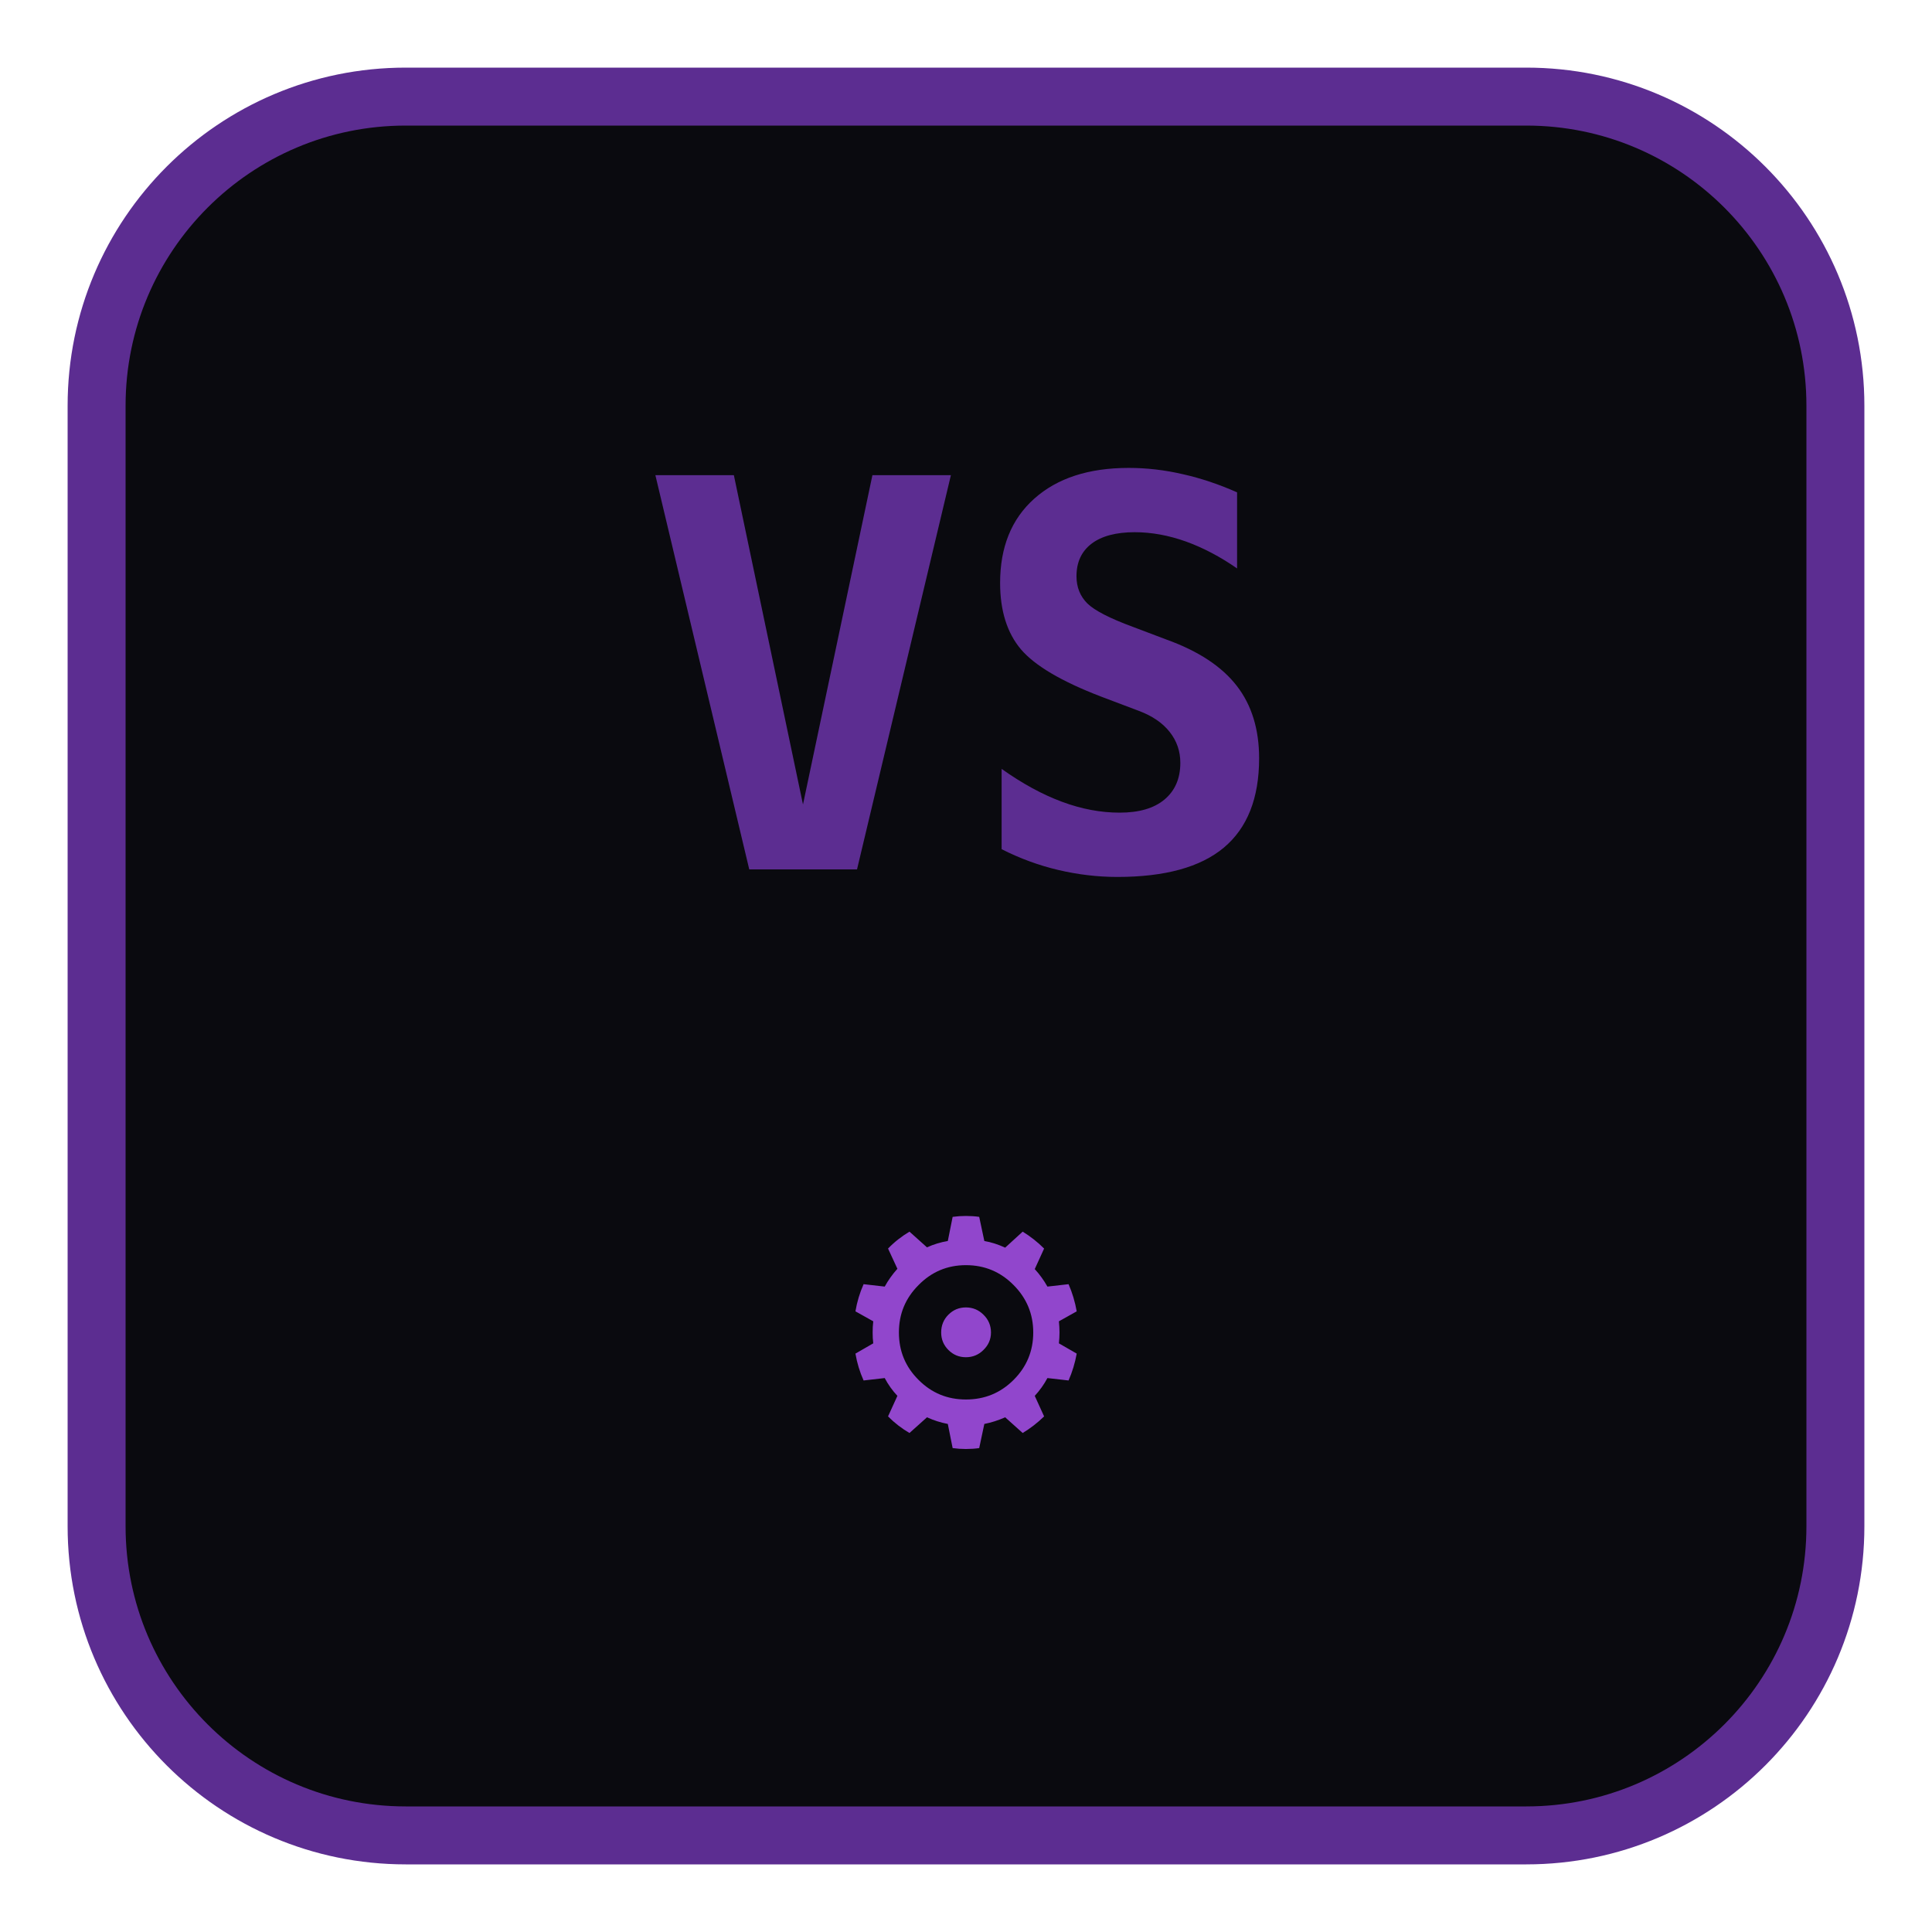
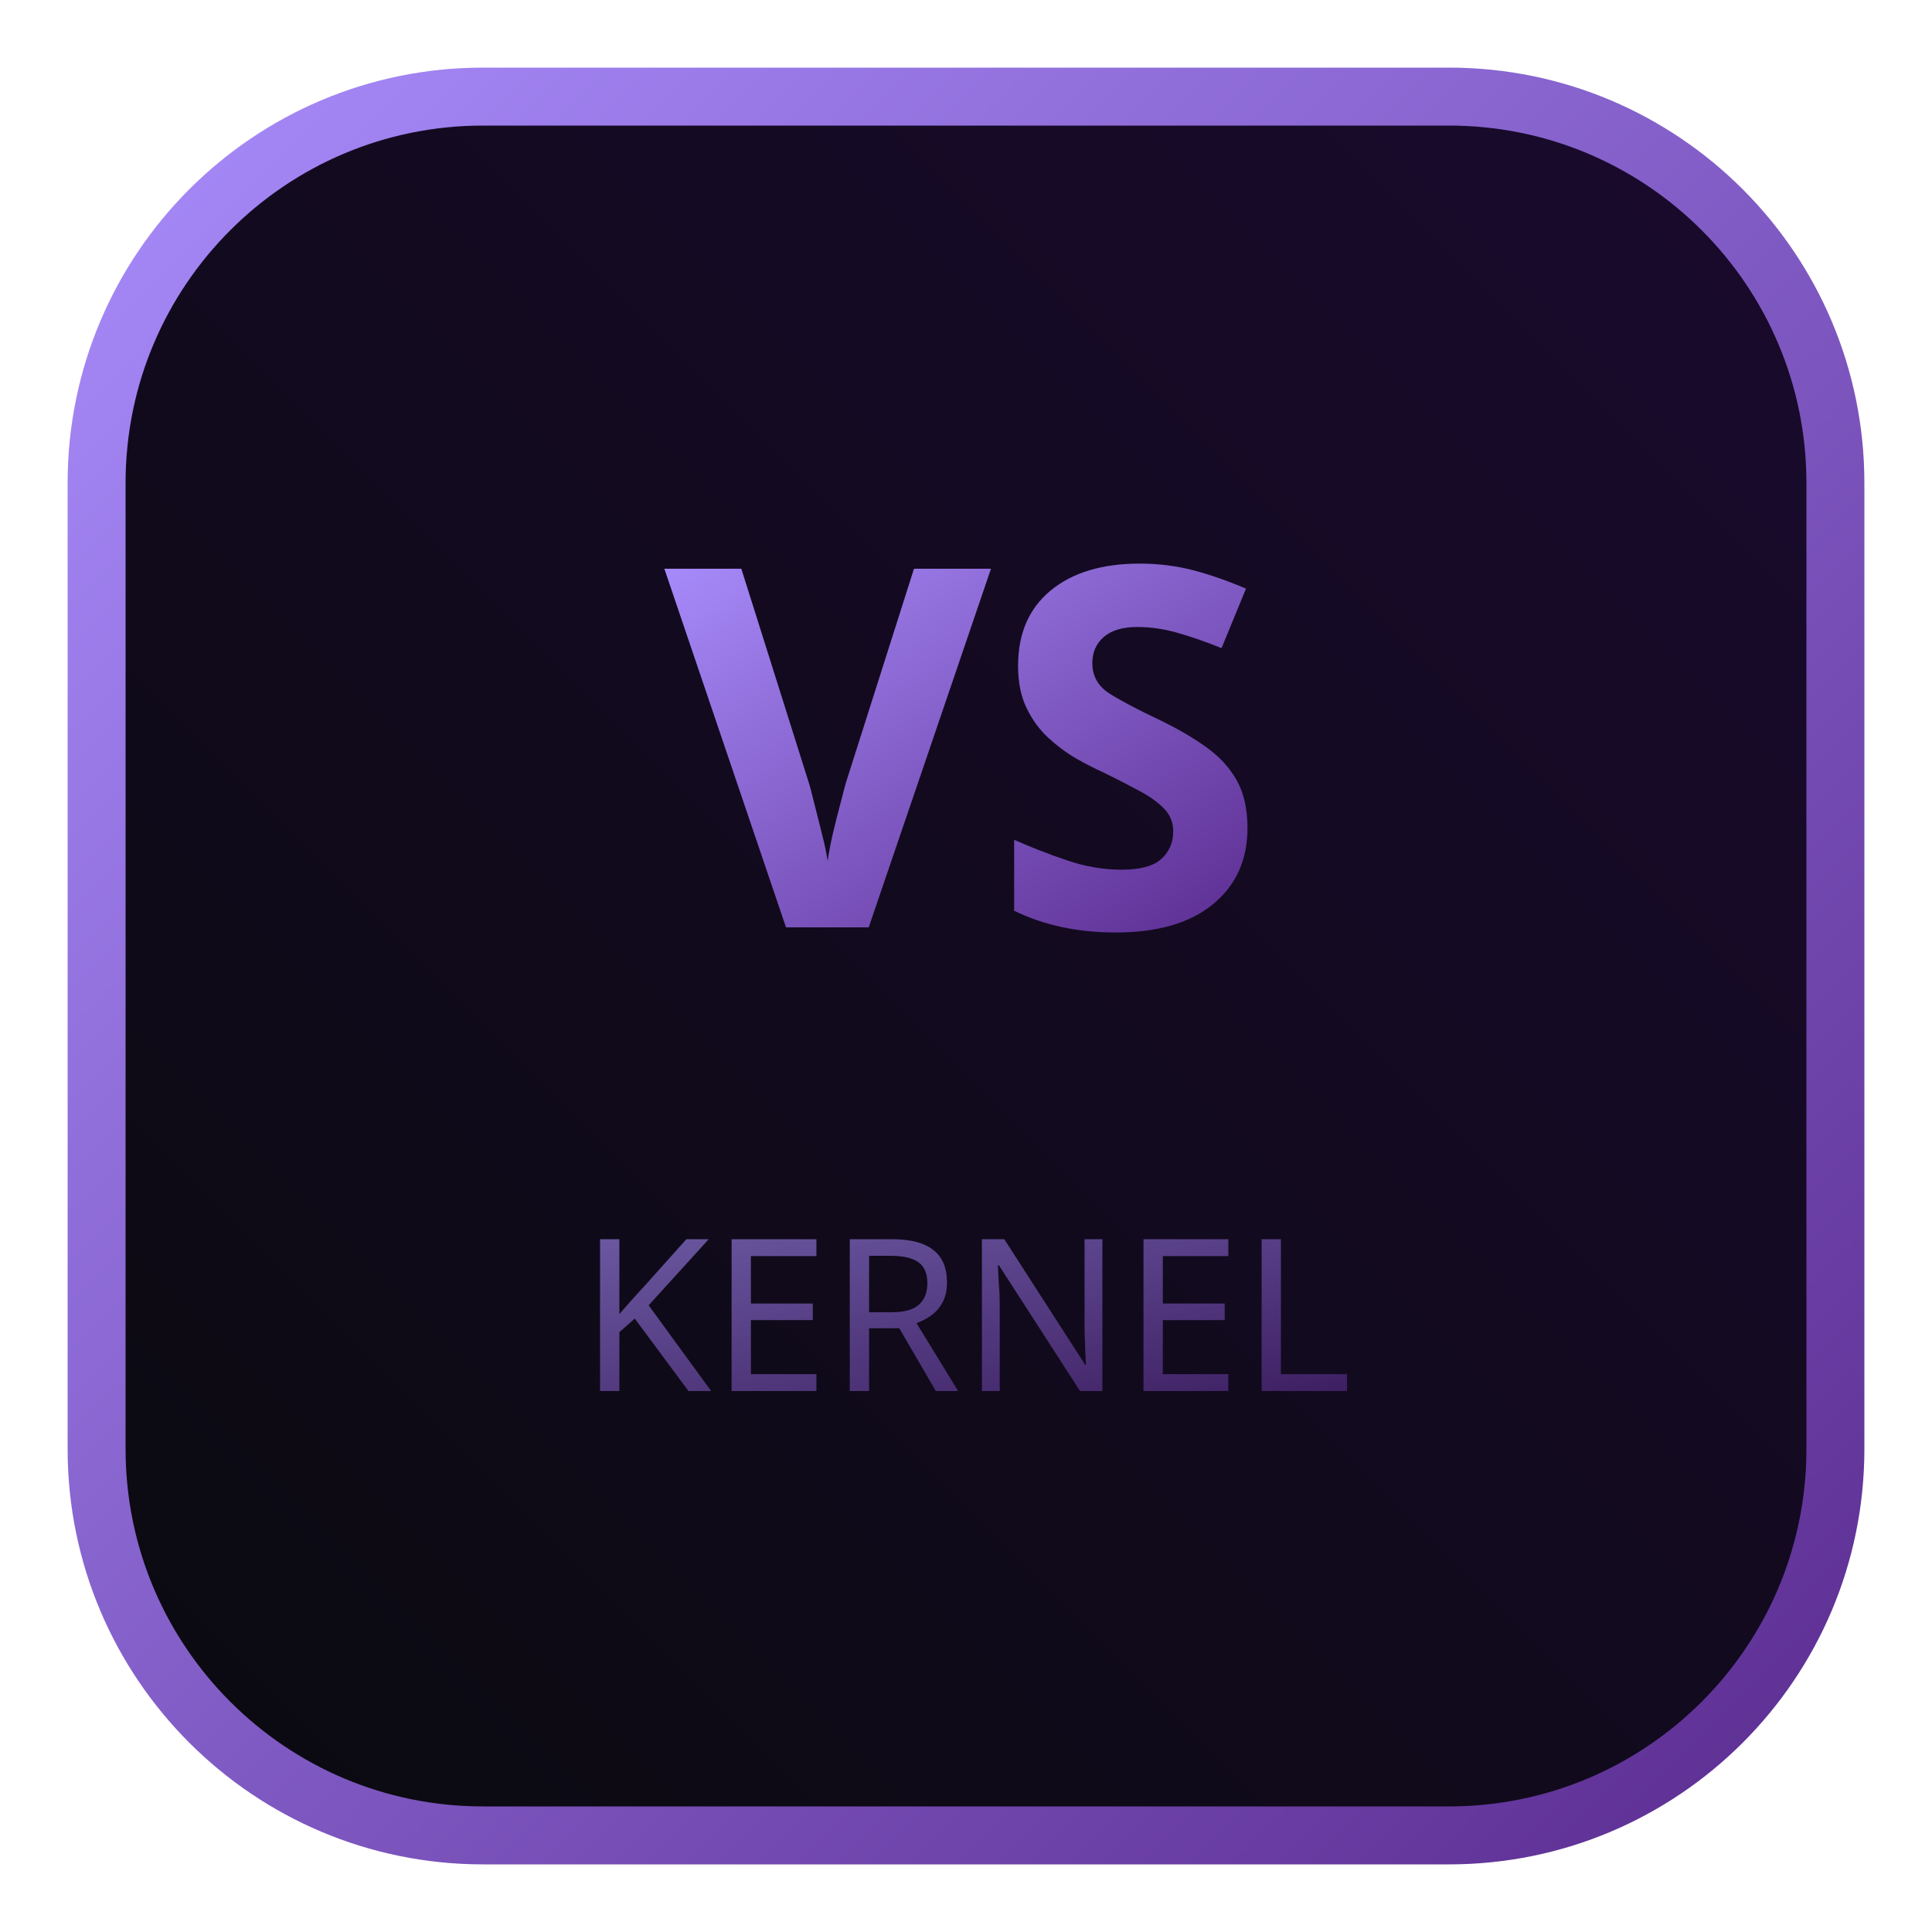
<svg xmlns="http://www.w3.org/2000/svg" viewBox="0 0 100 100" fill="none">
-   <rect x="5" y="5" width="90" height="90" rx="16" stroke="#5C2D91" stroke-width="3" fill="#0a0a0f" />
-   <text x="50" y="45" text-anchor="middle" font-family="monospace" font-size="28" font-weight="bold" fill="#5C2D91">VS</text>
-   <text x="50" y="75" text-anchor="middle" font-family="monospace" font-size="20" fill="#9146cc">⚙</text>
+   <defs>
+     <linearGradient id="fg" x1="0" y1="0" x2="1" y2="1">
+       <stop offset="0%" stop-color="#a78bfa" />
+       <stop offset="100%" stop-color="#5C2D91" />
+     </linearGradient>
+     <linearGradient id="bg" x1="0" y1="1" x2="1" y2="0">
+       <stop offset="0%" stop-color="#0a0a0f" />
+       <stop offset="100%" stop-color="#1a0a2e" />
+     </linearGradient>
+   </defs>
+   <rect x="5" y="5" width="90" height="90" rx="20" stroke="url(#fg)" stroke-width="3" fill="url(#bg)" />
+   <text x="50" y="48" text-anchor="middle" font-family="system-ui,sans-serif" font-size="26" font-weight="800" fill="url(#fg)">VS</text>
+   <text x="50" y="72" text-anchor="middle" font-family="system-ui,sans-serif" font-size="11" fill="url(#fg)" opacity="0.6">KERNEL</text>
</svg>
